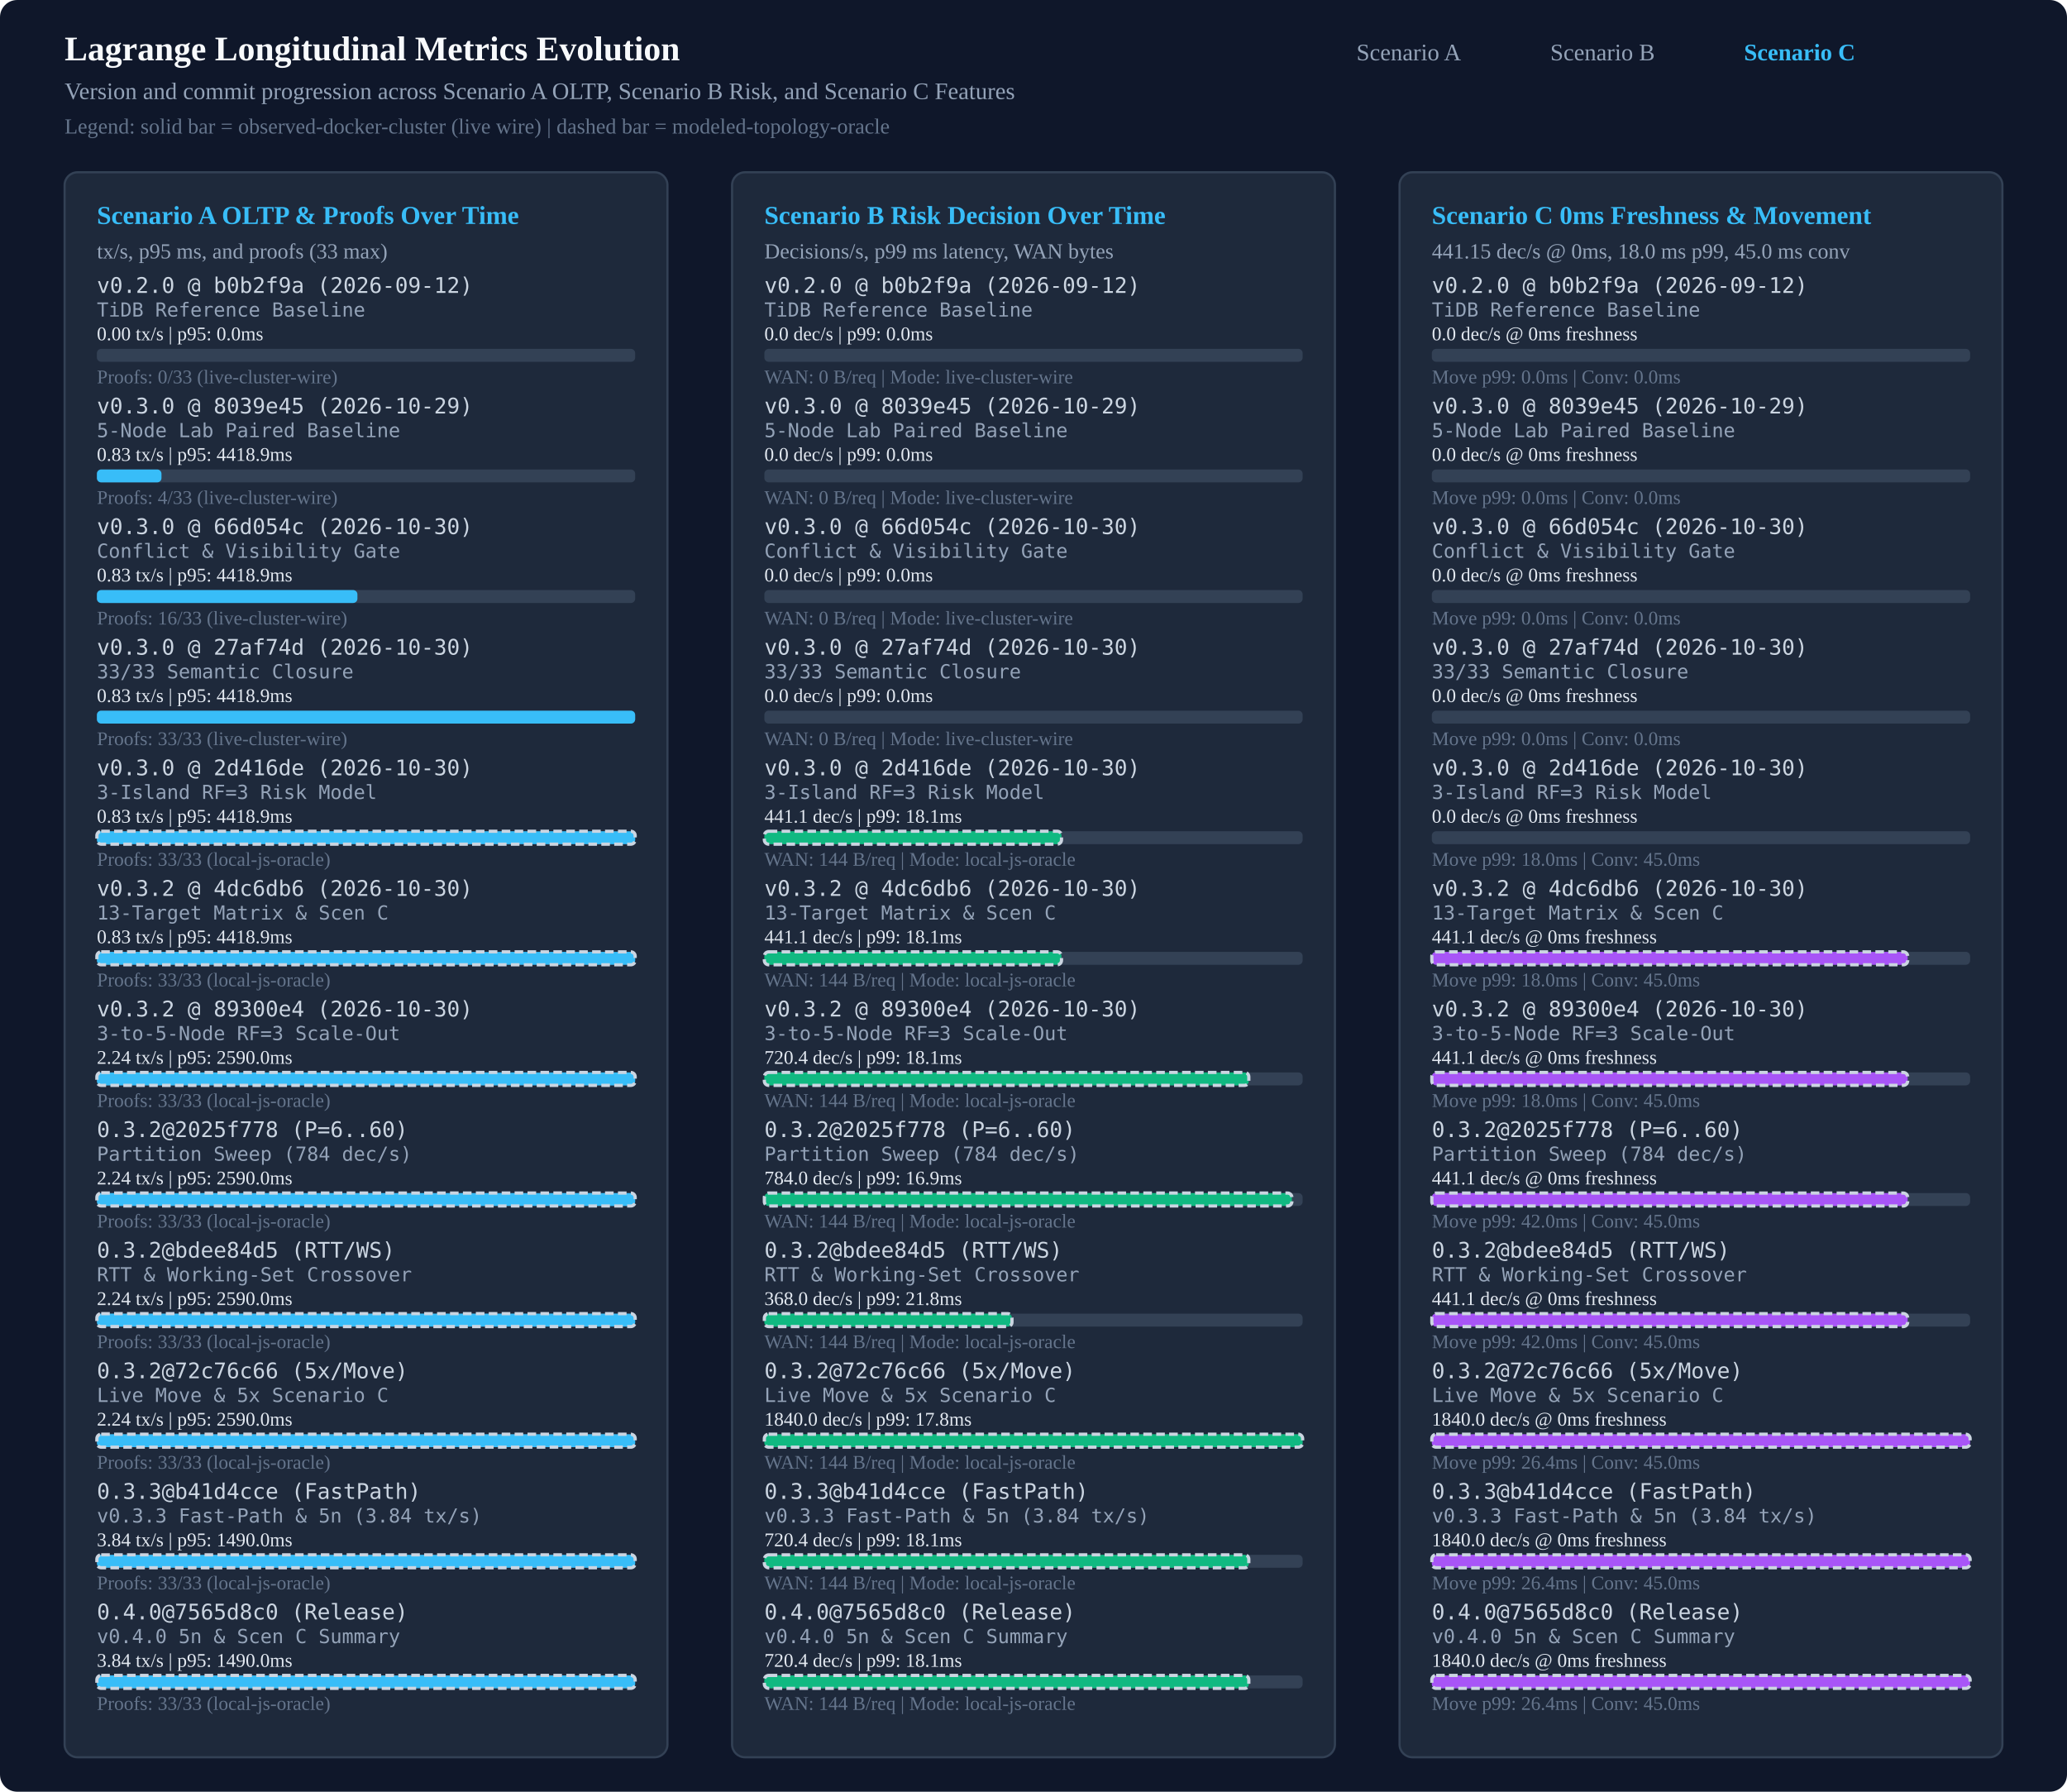
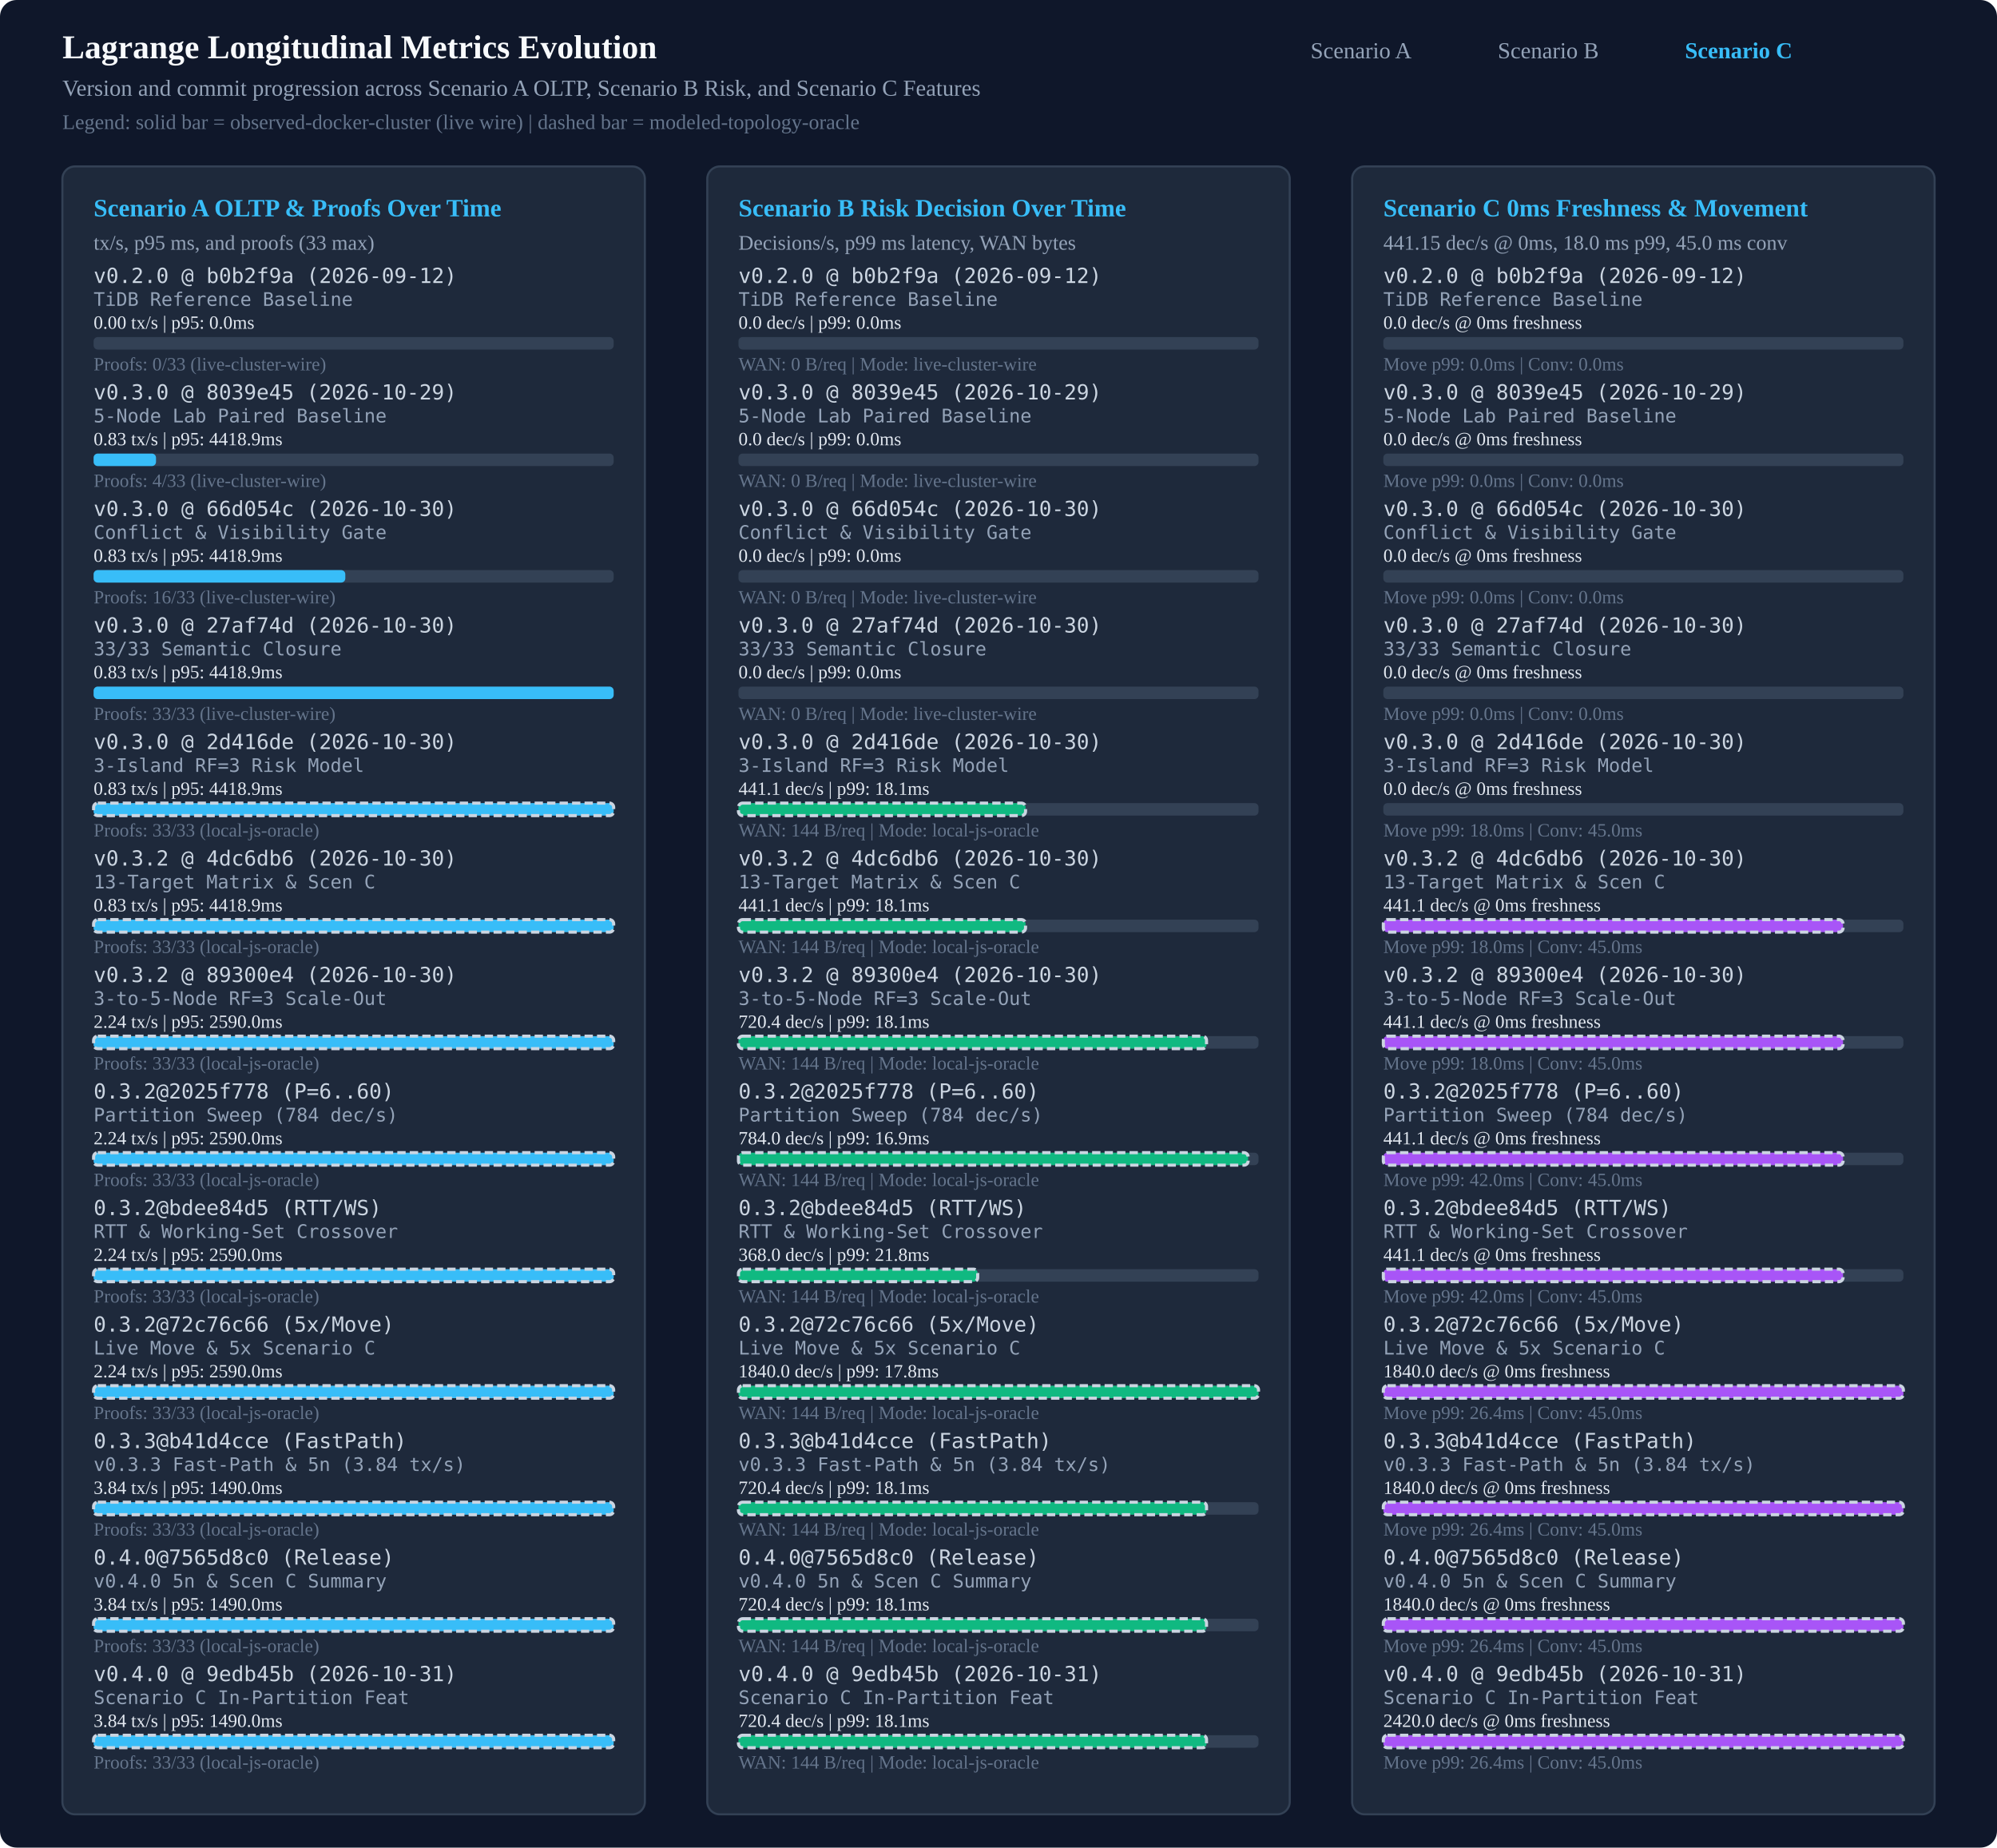
- <svg xmlns="http://www.w3.org/2000/svg" viewBox="0 0 960 832" width="960" height="832">
-   <rect width="960" height="832" fill="#0f172a" rx="8" />
+ <svg xmlns="http://www.w3.org/2000/svg" viewBox="0 0 960 888" width="960" height="888">
+   <rect width="960" height="888" fill="#0f172a" rx="8" />
  <text x="30" y="28" fill="#f8fafc" font-size="16" font-weight="bold">Lagrange Longitudinal Metrics Evolution</text>
  <text x="30" y="46" fill="#94a3b8" font-size="11">Version and commit progression across Scenario A OLTP, Scenario B Risk, and Scenario C Features</text>
  <text x="30" y="62" fill="#64748b" font-size="10">Legend: solid bar = observed-docker-cluster (live wire) | dashed bar = modeled-topology-oracle</text>
  <a href="tidb-reference-scenarios.md#scenario-a-tidb-oltp-baseline">
    <text x="630" y="28" fill="#94a3b8" font-size="11">Scenario A</text>
  </a>
  <a href="tidb-reference-scenarios.md#scenario-b-tidb-distributed-risk-decision">
    <text x="720" y="28" fill="#94a3b8" font-size="11">Scenario B</text>
  </a>
  <a href="tidb-reference-scenarios.md#scenario-c-streaming-feature-risk-decision">
    <text x="810" y="28" fill="#38bdf8" font-size="11" font-weight="bold">Scenario C</text>
  </a>
-   <rect x="30" y="80" width="280" height="736" fill="#1e293b" rx="6" stroke="#334155" />
+   <rect x="30" y="80" width="280" height="792" fill="#1e293b" rx="6" stroke="#334155" />
  <a href="tidb-reference-scenarios.md#scenario-a-tidb-oltp-baseline">
    <text x="45" y="104" fill="#38bdf8" font-size="12" font-weight="bold">Scenario A OLTP &amp; Proofs Over Time</text>
  </a>
  <text x="45" y="120" fill="#94a3b8" font-size="10">tx/s, p95 ms, and proofs (33 max)</text>
  <text x="45" y="136" fill="#cbd5e1" font-size="10" font-family="monospace">v0.2.0 @ b0b2f9a (2026-09-12)</text>
  <text x="45" y="147" fill="#94a3b8" font-size="9" font-family="monospace">TiDB Reference Baseline</text>
  <text x="45" y="158" fill="#e2e8f0" font-size="9">0.00 tx/s | p95: 0.0ms</text>
  <rect x="45" y="162" width="250" height="6" fill="#334155" rx="2" />
  <text x="45" y="178" fill="#64748b" font-size="9">Proofs: 0/33 (live-cluster-wire)</text>
  <text x="45" y="192" fill="#cbd5e1" font-size="10" font-family="monospace">v0.3.0 @ 8039e45 (2026-10-29)</text>
  <text x="45" y="203" fill="#94a3b8" font-size="9" font-family="monospace">5-Node Lab Paired Baseline</text>
  <text x="45" y="214" fill="#e2e8f0" font-size="9">0.83 tx/s | p95: 4418.9ms</text>
  <rect x="45" y="218" width="250" height="6" fill="#334155" rx="2" />
  <rect x="45" y="218" width="30" height="6" fill="#38bdf8" rx="2" />
  <text x="45" y="234" fill="#64748b" font-size="9">Proofs: 4/33 (live-cluster-wire)</text>
  <text x="45" y="248" fill="#cbd5e1" font-size="10" font-family="monospace">v0.3.0 @ 66d054c (2026-10-30)</text>
  <text x="45" y="259" fill="#94a3b8" font-size="9" font-family="monospace">Conflict &amp; Visibility Gate</text>
  <text x="45" y="270" fill="#e2e8f0" font-size="9">0.83 tx/s | p95: 4418.9ms</text>
  <rect x="45" y="274" width="250" height="6" fill="#334155" rx="2" />
  <rect x="45" y="274" width="121" height="6" fill="#38bdf8" rx="2" />
  <text x="45" y="290" fill="#64748b" font-size="9">Proofs: 16/33 (live-cluster-wire)</text>
  <text x="45" y="304" fill="#cbd5e1" font-size="10" font-family="monospace">v0.3.0 @ 27af74d (2026-10-30)</text>
  <text x="45" y="315" fill="#94a3b8" font-size="9" font-family="monospace">33/33 Semantic Closure</text>
  <text x="45" y="326" fill="#e2e8f0" font-size="9">0.83 tx/s | p95: 4418.9ms</text>
  <rect x="45" y="330" width="250" height="6" fill="#334155" rx="2" />
  <rect x="45" y="330" width="250" height="6" fill="#38bdf8" rx="2" />
  <text x="45" y="346" fill="#64748b" font-size="9">Proofs: 33/33 (live-cluster-wire)</text>
  <text x="45" y="360" fill="#cbd5e1" font-size="10" font-family="monospace">v0.3.0 @ 2d416de (2026-10-30)</text>
  <text x="45" y="371" fill="#94a3b8" font-size="9" font-family="monospace">3-Island RF=3 Risk Model</text>
  <text x="45" y="382" fill="#e2e8f0" font-size="9">0.83 tx/s | p95: 4418.9ms</text>
  <rect x="45" y="386" width="250" height="6" fill="#334155" rx="2" />
  <rect x="45" y="386" width="250" height="6" fill="#38bdf8" rx="2" stroke="#cbd5e1" stroke-width="1.5" stroke-dasharray="4,2" />
  <text x="45" y="402" fill="#64748b" font-size="9">Proofs: 33/33 (local-js-oracle)</text>
  <text x="45" y="416" fill="#cbd5e1" font-size="10" font-family="monospace">v0.3.2 @ 4dc6db6 (2026-10-30)</text>
  <text x="45" y="427" fill="#94a3b8" font-size="9" font-family="monospace">13-Target Matrix &amp; Scen C</text>
  <text x="45" y="438" fill="#e2e8f0" font-size="9">0.83 tx/s | p95: 4418.9ms</text>
  <rect x="45" y="442" width="250" height="6" fill="#334155" rx="2" />
  <rect x="45" y="442" width="250" height="6" fill="#38bdf8" rx="2" stroke="#cbd5e1" stroke-width="1.5" stroke-dasharray="4,2" />
  <text x="45" y="458" fill="#64748b" font-size="9">Proofs: 33/33 (local-js-oracle)</text>
  <text x="45" y="472" fill="#cbd5e1" font-size="10" font-family="monospace">v0.3.2 @ 89300e4 (2026-10-30)</text>
  <text x="45" y="483" fill="#94a3b8" font-size="9" font-family="monospace">3-to-5-Node RF=3 Scale-Out</text>
  <text x="45" y="494" fill="#e2e8f0" font-size="9">2.24 tx/s | p95: 2590.0ms</text>
  <rect x="45" y="498" width="250" height="6" fill="#334155" rx="2" />
  <rect x="45" y="498" width="250" height="6" fill="#38bdf8" rx="2" stroke="#cbd5e1" stroke-width="1.5" stroke-dasharray="4,2" />
  <text x="45" y="514" fill="#64748b" font-size="9">Proofs: 33/33 (local-js-oracle)</text>
  <text x="45" y="528" fill="#cbd5e1" font-size="10" font-family="monospace">0.3.2@2025f778 (P=6..60)</text>
  <text x="45" y="539" fill="#94a3b8" font-size="9" font-family="monospace">Partition Sweep (784 dec/s)</text>
  <text x="45" y="550" fill="#e2e8f0" font-size="9">2.24 tx/s | p95: 2590.0ms</text>
  <rect x="45" y="554" width="250" height="6" fill="#334155" rx="2" />
  <rect x="45" y="554" width="250" height="6" fill="#38bdf8" rx="2" stroke="#cbd5e1" stroke-width="1.5" stroke-dasharray="4,2" />
  <text x="45" y="570" fill="#64748b" font-size="9">Proofs: 33/33 (local-js-oracle)</text>
  <text x="45" y="584" fill="#cbd5e1" font-size="10" font-family="monospace">0.3.2@bdee84d5 (RTT/WS)</text>
  <text x="45" y="595" fill="#94a3b8" font-size="9" font-family="monospace">RTT &amp; Working-Set Crossover</text>
  <text x="45" y="606" fill="#e2e8f0" font-size="9">2.24 tx/s | p95: 2590.0ms</text>
  <rect x="45" y="610" width="250" height="6" fill="#334155" rx="2" />
  <rect x="45" y="610" width="250" height="6" fill="#38bdf8" rx="2" stroke="#cbd5e1" stroke-width="1.5" stroke-dasharray="4,2" />
  <text x="45" y="626" fill="#64748b" font-size="9">Proofs: 33/33 (local-js-oracle)</text>
  <text x="45" y="640" fill="#cbd5e1" font-size="10" font-family="monospace">0.3.2@72c76c66 (5x/Move)</text>
  <text x="45" y="651" fill="#94a3b8" font-size="9" font-family="monospace">Live Move &amp; 5x Scenario C</text>
  <text x="45" y="662" fill="#e2e8f0" font-size="9">2.24 tx/s | p95: 2590.0ms</text>
  <rect x="45" y="666" width="250" height="6" fill="#334155" rx="2" />
  <rect x="45" y="666" width="250" height="6" fill="#38bdf8" rx="2" stroke="#cbd5e1" stroke-width="1.5" stroke-dasharray="4,2" />
  <text x="45" y="682" fill="#64748b" font-size="9">Proofs: 33/33 (local-js-oracle)</text>
  <text x="45" y="696" fill="#cbd5e1" font-size="10" font-family="monospace">0.3.3@b41d4cce (FastPath)</text>
  <text x="45" y="707" fill="#94a3b8" font-size="9" font-family="monospace">v0.3.3 Fast-Path &amp; 5n (3.84 tx/s)</text>
  <text x="45" y="718" fill="#e2e8f0" font-size="9">3.84 tx/s | p95: 1490.0ms</text>
  <rect x="45" y="722" width="250" height="6" fill="#334155" rx="2" />
  <rect x="45" y="722" width="250" height="6" fill="#38bdf8" rx="2" stroke="#cbd5e1" stroke-width="1.5" stroke-dasharray="4,2" />
  <text x="45" y="738" fill="#64748b" font-size="9">Proofs: 33/33 (local-js-oracle)</text>
  <text x="45" y="752" fill="#cbd5e1" font-size="10" font-family="monospace">0.4.0@7565d8c0 (Release)</text>
  <text x="45" y="763" fill="#94a3b8" font-size="9" font-family="monospace">v0.4.0 5n &amp; Scen C Summary</text>
  <text x="45" y="774" fill="#e2e8f0" font-size="9">3.84 tx/s | p95: 1490.0ms</text>
  <rect x="45" y="778" width="250" height="6" fill="#334155" rx="2" />
  <rect x="45" y="778" width="250" height="6" fill="#38bdf8" rx="2" stroke="#cbd5e1" stroke-width="1.5" stroke-dasharray="4,2" />
  <text x="45" y="794" fill="#64748b" font-size="9">Proofs: 33/33 (local-js-oracle)</text>
-   <rect x="340" y="80" width="280" height="736" fill="#1e293b" rx="6" stroke="#334155" />
+   <text x="45" y="808" fill="#cbd5e1" font-size="10" font-family="monospace">v0.4.0 @ 9edb45b (2026-10-31)</text>
+   <text x="45" y="819" fill="#94a3b8" font-size="9" font-family="monospace">Scenario C In-Partition Feat</text>
+   <text x="45" y="830" fill="#e2e8f0" font-size="9">3.84 tx/s | p95: 1490.0ms</text>
+   <rect x="45" y="834" width="250" height="6" fill="#334155" rx="2" />
+   <rect x="45" y="834" width="250" height="6" fill="#38bdf8" rx="2" stroke="#cbd5e1" stroke-width="1.5" stroke-dasharray="4,2" />
+   <text x="45" y="850" fill="#64748b" font-size="9">Proofs: 33/33 (local-js-oracle)</text>
+   <rect x="340" y="80" width="280" height="792" fill="#1e293b" rx="6" stroke="#334155" />
  <a href="tidb-reference-scenarios.md#scenario-b-tidb-distributed-risk-decision">
    <text x="355" y="104" fill="#38bdf8" font-size="12" font-weight="bold">Scenario B Risk Decision Over Time</text>
  </a>
  <text x="355" y="120" fill="#94a3b8" font-size="10">Decisions/s, p99 ms latency, WAN bytes</text>
  <text x="355" y="136" fill="#cbd5e1" font-size="10" font-family="monospace">v0.2.0 @ b0b2f9a (2026-09-12)</text>
  <text x="355" y="147" fill="#94a3b8" font-size="9" font-family="monospace">TiDB Reference Baseline</text>
  <text x="355" y="158" fill="#e2e8f0" font-size="9">0.0 dec/s | p99: 0.0ms</text>
  <rect x="355" y="162" width="250" height="6" fill="#334155" rx="2" />
  <text x="355" y="178" fill="#64748b" font-size="9">WAN: 0 B/req | Mode: live-cluster-wire</text>
  <text x="355" y="192" fill="#cbd5e1" font-size="10" font-family="monospace">v0.3.0 @ 8039e45 (2026-10-29)</text>
  <text x="355" y="203" fill="#94a3b8" font-size="9" font-family="monospace">5-Node Lab Paired Baseline</text>
  <text x="355" y="214" fill="#e2e8f0" font-size="9">0.0 dec/s | p99: 0.0ms</text>
  <rect x="355" y="218" width="250" height="6" fill="#334155" rx="2" />
  <text x="355" y="234" fill="#64748b" font-size="9">WAN: 0 B/req | Mode: live-cluster-wire</text>
  <text x="355" y="248" fill="#cbd5e1" font-size="10" font-family="monospace">v0.3.0 @ 66d054c (2026-10-30)</text>
  <text x="355" y="259" fill="#94a3b8" font-size="9" font-family="monospace">Conflict &amp; Visibility Gate</text>
  <text x="355" y="270" fill="#e2e8f0" font-size="9">0.0 dec/s | p99: 0.0ms</text>
  <rect x="355" y="274" width="250" height="6" fill="#334155" rx="2" />
  <text x="355" y="290" fill="#64748b" font-size="9">WAN: 0 B/req | Mode: live-cluster-wire</text>
  <text x="355" y="304" fill="#cbd5e1" font-size="10" font-family="monospace">v0.3.0 @ 27af74d (2026-10-30)</text>
  <text x="355" y="315" fill="#94a3b8" font-size="9" font-family="monospace">33/33 Semantic Closure</text>
  <text x="355" y="326" fill="#e2e8f0" font-size="9">0.0 dec/s | p99: 0.0ms</text>
  <rect x="355" y="330" width="250" height="6" fill="#334155" rx="2" />
  <text x="355" y="346" fill="#64748b" font-size="9">WAN: 0 B/req | Mode: live-cluster-wire</text>
  <text x="355" y="360" fill="#cbd5e1" font-size="10" font-family="monospace">v0.3.0 @ 2d416de (2026-10-30)</text>
  <text x="355" y="371" fill="#94a3b8" font-size="9" font-family="monospace">3-Island RF=3 Risk Model</text>
  <text x="355" y="382" fill="#e2e8f0" font-size="9">441.1 dec/s | p99: 18.1ms</text>
  <rect x="355" y="386" width="250" height="6" fill="#334155" rx="2" />
  <rect x="355" y="386" width="138" height="6" fill="#10b981" rx="2" stroke="#cbd5e1" stroke-width="1.5" stroke-dasharray="4,2" />
  <text x="355" y="402" fill="#64748b" font-size="9">WAN: 144 B/req | Mode: local-js-oracle</text>
  <text x="355" y="416" fill="#cbd5e1" font-size="10" font-family="monospace">v0.3.2 @ 4dc6db6 (2026-10-30)</text>
  <text x="355" y="427" fill="#94a3b8" font-size="9" font-family="monospace">13-Target Matrix &amp; Scen C</text>
  <text x="355" y="438" fill="#e2e8f0" font-size="9">441.1 dec/s | p99: 18.1ms</text>
  <rect x="355" y="442" width="250" height="6" fill="#334155" rx="2" />
  <rect x="355" y="442" width="138" height="6" fill="#10b981" rx="2" stroke="#cbd5e1" stroke-width="1.5" stroke-dasharray="4,2" />
  <text x="355" y="458" fill="#64748b" font-size="9">WAN: 144 B/req | Mode: local-js-oracle</text>
  <text x="355" y="472" fill="#cbd5e1" font-size="10" font-family="monospace">v0.3.2 @ 89300e4 (2026-10-30)</text>
  <text x="355" y="483" fill="#94a3b8" font-size="9" font-family="monospace">3-to-5-Node RF=3 Scale-Out</text>
  <text x="355" y="494" fill="#e2e8f0" font-size="9">720.4 dec/s | p99: 18.1ms</text>
  <rect x="355" y="498" width="250" height="6" fill="#334155" rx="2" />
  <rect x="355" y="498" width="225" height="6" fill="#10b981" rx="2" stroke="#cbd5e1" stroke-width="1.5" stroke-dasharray="4,2" />
  <text x="355" y="514" fill="#64748b" font-size="9">WAN: 144 B/req | Mode: local-js-oracle</text>
  <text x="355" y="528" fill="#cbd5e1" font-size="10" font-family="monospace">0.3.2@2025f778 (P=6..60)</text>
  <text x="355" y="539" fill="#94a3b8" font-size="9" font-family="monospace">Partition Sweep (784 dec/s)</text>
  <text x="355" y="550" fill="#e2e8f0" font-size="9">784.0 dec/s | p99: 16.9ms</text>
  <rect x="355" y="554" width="250" height="6" fill="#334155" rx="2" />
  <rect x="355" y="554" width="245" height="6" fill="#10b981" rx="2" stroke="#cbd5e1" stroke-width="1.5" stroke-dasharray="4,2" />
  <text x="355" y="570" fill="#64748b" font-size="9">WAN: 144 B/req | Mode: local-js-oracle</text>
  <text x="355" y="584" fill="#cbd5e1" font-size="10" font-family="monospace">0.3.2@bdee84d5 (RTT/WS)</text>
  <text x="355" y="595" fill="#94a3b8" font-size="9" font-family="monospace">RTT &amp; Working-Set Crossover</text>
  <text x="355" y="606" fill="#e2e8f0" font-size="9">368.0 dec/s | p99: 21.8ms</text>
  <rect x="355" y="610" width="250" height="6" fill="#334155" rx="2" />
  <rect x="355" y="610" width="115" height="6" fill="#10b981" rx="2" stroke="#cbd5e1" stroke-width="1.5" stroke-dasharray="4,2" />
  <text x="355" y="626" fill="#64748b" font-size="9">WAN: 144 B/req | Mode: local-js-oracle</text>
  <text x="355" y="640" fill="#cbd5e1" font-size="10" font-family="monospace">0.3.2@72c76c66 (5x/Move)</text>
  <text x="355" y="651" fill="#94a3b8" font-size="9" font-family="monospace">Live Move &amp; 5x Scenario C</text>
  <text x="355" y="662" fill="#e2e8f0" font-size="9">1840.0 dec/s | p99: 17.8ms</text>
  <rect x="355" y="666" width="250" height="6" fill="#334155" rx="2" />
  <rect x="355" y="666" width="250" height="6" fill="#10b981" rx="2" stroke="#cbd5e1" stroke-width="1.5" stroke-dasharray="4,2" />
  <text x="355" y="682" fill="#64748b" font-size="9">WAN: 144 B/req | Mode: local-js-oracle</text>
  <text x="355" y="696" fill="#cbd5e1" font-size="10" font-family="monospace">0.3.3@b41d4cce (FastPath)</text>
  <text x="355" y="707" fill="#94a3b8" font-size="9" font-family="monospace">v0.3.3 Fast-Path &amp; 5n (3.84 tx/s)</text>
  <text x="355" y="718" fill="#e2e8f0" font-size="9">720.4 dec/s | p99: 18.1ms</text>
  <rect x="355" y="722" width="250" height="6" fill="#334155" rx="2" />
  <rect x="355" y="722" width="225" height="6" fill="#10b981" rx="2" stroke="#cbd5e1" stroke-width="1.5" stroke-dasharray="4,2" />
  <text x="355" y="738" fill="#64748b" font-size="9">WAN: 144 B/req | Mode: local-js-oracle</text>
  <text x="355" y="752" fill="#cbd5e1" font-size="10" font-family="monospace">0.4.0@7565d8c0 (Release)</text>
  <text x="355" y="763" fill="#94a3b8" font-size="9" font-family="monospace">v0.4.0 5n &amp; Scen C Summary</text>
  <text x="355" y="774" fill="#e2e8f0" font-size="9">720.4 dec/s | p99: 18.1ms</text>
  <rect x="355" y="778" width="250" height="6" fill="#334155" rx="2" />
  <rect x="355" y="778" width="225" height="6" fill="#10b981" rx="2" stroke="#cbd5e1" stroke-width="1.5" stroke-dasharray="4,2" />
  <text x="355" y="794" fill="#64748b" font-size="9">WAN: 144 B/req | Mode: local-js-oracle</text>
-   <rect x="650" y="80" width="280" height="736" fill="#1e293b" rx="6" stroke="#334155" />
+   <text x="355" y="808" fill="#cbd5e1" font-size="10" font-family="monospace">v0.4.0 @ 9edb45b (2026-10-31)</text>
+   <text x="355" y="819" fill="#94a3b8" font-size="9" font-family="monospace">Scenario C In-Partition Feat</text>
+   <text x="355" y="830" fill="#e2e8f0" font-size="9">720.4 dec/s | p99: 18.1ms</text>
+   <rect x="355" y="834" width="250" height="6" fill="#334155" rx="2" />
+   <rect x="355" y="834" width="225" height="6" fill="#10b981" rx="2" stroke="#cbd5e1" stroke-width="1.5" stroke-dasharray="4,2" />
+   <text x="355" y="850" fill="#64748b" font-size="9">WAN: 144 B/req | Mode: local-js-oracle</text>
+   <rect x="650" y="80" width="280" height="792" fill="#1e293b" rx="6" stroke="#334155" />
  <a href="tidb-reference-scenarios.md#scenario-c-streaming-feature-risk-decision">
    <text x="665" y="104" fill="#38bdf8" font-size="12" font-weight="bold">Scenario C 0ms Freshness &amp; Movement</text>
  </a>
  <text x="665" y="120" fill="#94a3b8" font-size="10">441.15 dec/s @ 0ms, 18.0 ms p99, 45.0 ms conv</text>
  <text x="665" y="136" fill="#cbd5e1" font-size="10" font-family="monospace">v0.2.0 @ b0b2f9a (2026-09-12)</text>
  <text x="665" y="147" fill="#94a3b8" font-size="9" font-family="monospace">TiDB Reference Baseline</text>
  <text x="665" y="158" fill="#e2e8f0" font-size="9">0.0 dec/s @ 0ms freshness</text>
  <rect x="665" y="162" width="250" height="6" fill="#334155" rx="2" />
  <text x="665" y="178" fill="#64748b" font-size="9">Move p99: 0.0ms | Conv: 0.0ms</text>
  <text x="665" y="192" fill="#cbd5e1" font-size="10" font-family="monospace">v0.3.0 @ 8039e45 (2026-10-29)</text>
  <text x="665" y="203" fill="#94a3b8" font-size="9" font-family="monospace">5-Node Lab Paired Baseline</text>
  <text x="665" y="214" fill="#e2e8f0" font-size="9">0.0 dec/s @ 0ms freshness</text>
  <rect x="665" y="218" width="250" height="6" fill="#334155" rx="2" />
  <text x="665" y="234" fill="#64748b" font-size="9">Move p99: 0.0ms | Conv: 0.0ms</text>
  <text x="665" y="248" fill="#cbd5e1" font-size="10" font-family="monospace">v0.3.0 @ 66d054c (2026-10-30)</text>
  <text x="665" y="259" fill="#94a3b8" font-size="9" font-family="monospace">Conflict &amp; Visibility Gate</text>
  <text x="665" y="270" fill="#e2e8f0" font-size="9">0.0 dec/s @ 0ms freshness</text>
  <rect x="665" y="274" width="250" height="6" fill="#334155" rx="2" />
  <text x="665" y="290" fill="#64748b" font-size="9">Move p99: 0.0ms | Conv: 0.0ms</text>
  <text x="665" y="304" fill="#cbd5e1" font-size="10" font-family="monospace">v0.3.0 @ 27af74d (2026-10-30)</text>
  <text x="665" y="315" fill="#94a3b8" font-size="9" font-family="monospace">33/33 Semantic Closure</text>
  <text x="665" y="326" fill="#e2e8f0" font-size="9">0.0 dec/s @ 0ms freshness</text>
  <rect x="665" y="330" width="250" height="6" fill="#334155" rx="2" />
  <text x="665" y="346" fill="#64748b" font-size="9">Move p99: 0.0ms | Conv: 0.0ms</text>
  <text x="665" y="360" fill="#cbd5e1" font-size="10" font-family="monospace">v0.3.0 @ 2d416de (2026-10-30)</text>
  <text x="665" y="371" fill="#94a3b8" font-size="9" font-family="monospace">3-Island RF=3 Risk Model</text>
  <text x="665" y="382" fill="#e2e8f0" font-size="9">0.0 dec/s @ 0ms freshness</text>
  <rect x="665" y="386" width="250" height="6" fill="#334155" rx="2" />
  <text x="665" y="402" fill="#64748b" font-size="9">Move p99: 18.0ms | Conv: 45.0ms</text>
  <text x="665" y="416" fill="#cbd5e1" font-size="10" font-family="monospace">v0.3.2 @ 4dc6db6 (2026-10-30)</text>
  <text x="665" y="427" fill="#94a3b8" font-size="9" font-family="monospace">13-Target Matrix &amp; Scen C</text>
  <text x="665" y="438" fill="#e2e8f0" font-size="9">441.1 dec/s @ 0ms freshness</text>
  <rect x="665" y="442" width="250" height="6" fill="#334155" rx="2" />
  <rect x="665" y="442" width="221" height="6" fill="#a855f7" rx="2" stroke="#cbd5e1" stroke-width="1.5" stroke-dasharray="4,2" />
  <text x="665" y="458" fill="#64748b" font-size="9">Move p99: 18.0ms | Conv: 45.0ms</text>
  <text x="665" y="472" fill="#cbd5e1" font-size="10" font-family="monospace">v0.3.2 @ 89300e4 (2026-10-30)</text>
  <text x="665" y="483" fill="#94a3b8" font-size="9" font-family="monospace">3-to-5-Node RF=3 Scale-Out</text>
  <text x="665" y="494" fill="#e2e8f0" font-size="9">441.1 dec/s @ 0ms freshness</text>
  <rect x="665" y="498" width="250" height="6" fill="#334155" rx="2" />
  <rect x="665" y="498" width="221" height="6" fill="#a855f7" rx="2" stroke="#cbd5e1" stroke-width="1.5" stroke-dasharray="4,2" />
  <text x="665" y="514" fill="#64748b" font-size="9">Move p99: 18.0ms | Conv: 45.0ms</text>
  <text x="665" y="528" fill="#cbd5e1" font-size="10" font-family="monospace">0.3.2@2025f778 (P=6..60)</text>
  <text x="665" y="539" fill="#94a3b8" font-size="9" font-family="monospace">Partition Sweep (784 dec/s)</text>
  <text x="665" y="550" fill="#e2e8f0" font-size="9">441.1 dec/s @ 0ms freshness</text>
  <rect x="665" y="554" width="250" height="6" fill="#334155" rx="2" />
  <rect x="665" y="554" width="221" height="6" fill="#a855f7" rx="2" stroke="#cbd5e1" stroke-width="1.5" stroke-dasharray="4,2" />
  <text x="665" y="570" fill="#64748b" font-size="9">Move p99: 42.0ms | Conv: 45.0ms</text>
  <text x="665" y="584" fill="#cbd5e1" font-size="10" font-family="monospace">0.3.2@bdee84d5 (RTT/WS)</text>
  <text x="665" y="595" fill="#94a3b8" font-size="9" font-family="monospace">RTT &amp; Working-Set Crossover</text>
  <text x="665" y="606" fill="#e2e8f0" font-size="9">441.1 dec/s @ 0ms freshness</text>
  <rect x="665" y="610" width="250" height="6" fill="#334155" rx="2" />
  <rect x="665" y="610" width="221" height="6" fill="#a855f7" rx="2" stroke="#cbd5e1" stroke-width="1.5" stroke-dasharray="4,2" />
  <text x="665" y="626" fill="#64748b" font-size="9">Move p99: 42.0ms | Conv: 45.0ms</text>
  <text x="665" y="640" fill="#cbd5e1" font-size="10" font-family="monospace">0.3.2@72c76c66 (5x/Move)</text>
  <text x="665" y="651" fill="#94a3b8" font-size="9" font-family="monospace">Live Move &amp; 5x Scenario C</text>
  <text x="665" y="662" fill="#e2e8f0" font-size="9">1840.0 dec/s @ 0ms freshness</text>
  <rect x="665" y="666" width="250" height="6" fill="#334155" rx="2" />
  <rect x="665" y="666" width="250" height="6" fill="#a855f7" rx="2" stroke="#cbd5e1" stroke-width="1.5" stroke-dasharray="4,2" />
  <text x="665" y="682" fill="#64748b" font-size="9">Move p99: 26.4ms | Conv: 45.0ms</text>
  <text x="665" y="696" fill="#cbd5e1" font-size="10" font-family="monospace">0.3.3@b41d4cce (FastPath)</text>
  <text x="665" y="707" fill="#94a3b8" font-size="9" font-family="monospace">v0.3.3 Fast-Path &amp; 5n (3.84 tx/s)</text>
  <text x="665" y="718" fill="#e2e8f0" font-size="9">1840.0 dec/s @ 0ms freshness</text>
  <rect x="665" y="722" width="250" height="6" fill="#334155" rx="2" />
  <rect x="665" y="722" width="250" height="6" fill="#a855f7" rx="2" stroke="#cbd5e1" stroke-width="1.5" stroke-dasharray="4,2" />
  <text x="665" y="738" fill="#64748b" font-size="9">Move p99: 26.4ms | Conv: 45.0ms</text>
  <text x="665" y="752" fill="#cbd5e1" font-size="10" font-family="monospace">0.4.0@7565d8c0 (Release)</text>
  <text x="665" y="763" fill="#94a3b8" font-size="9" font-family="monospace">v0.4.0 5n &amp; Scen C Summary</text>
  <text x="665" y="774" fill="#e2e8f0" font-size="9">1840.0 dec/s @ 0ms freshness</text>
  <rect x="665" y="778" width="250" height="6" fill="#334155" rx="2" />
  <rect x="665" y="778" width="250" height="6" fill="#a855f7" rx="2" stroke="#cbd5e1" stroke-width="1.5" stroke-dasharray="4,2" />
  <text x="665" y="794" fill="#64748b" font-size="9">Move p99: 26.4ms | Conv: 45.0ms</text>
+   <text x="665" y="808" fill="#cbd5e1" font-size="10" font-family="monospace">v0.4.0 @ 9edb45b (2026-10-31)</text>
+   <text x="665" y="819" fill="#94a3b8" font-size="9" font-family="monospace">Scenario C In-Partition Feat</text>
+   <text x="665" y="830" fill="#e2e8f0" font-size="9">2420.0 dec/s @ 0ms freshness</text>
+   <rect x="665" y="834" width="250" height="6" fill="#334155" rx="2" />
+   <rect x="665" y="834" width="250" height="6" fill="#a855f7" rx="2" stroke="#cbd5e1" stroke-width="1.5" stroke-dasharray="4,2" />
+   <text x="665" y="850" fill="#64748b" font-size="9">Move p99: 26.4ms | Conv: 45.0ms</text>
</svg>
